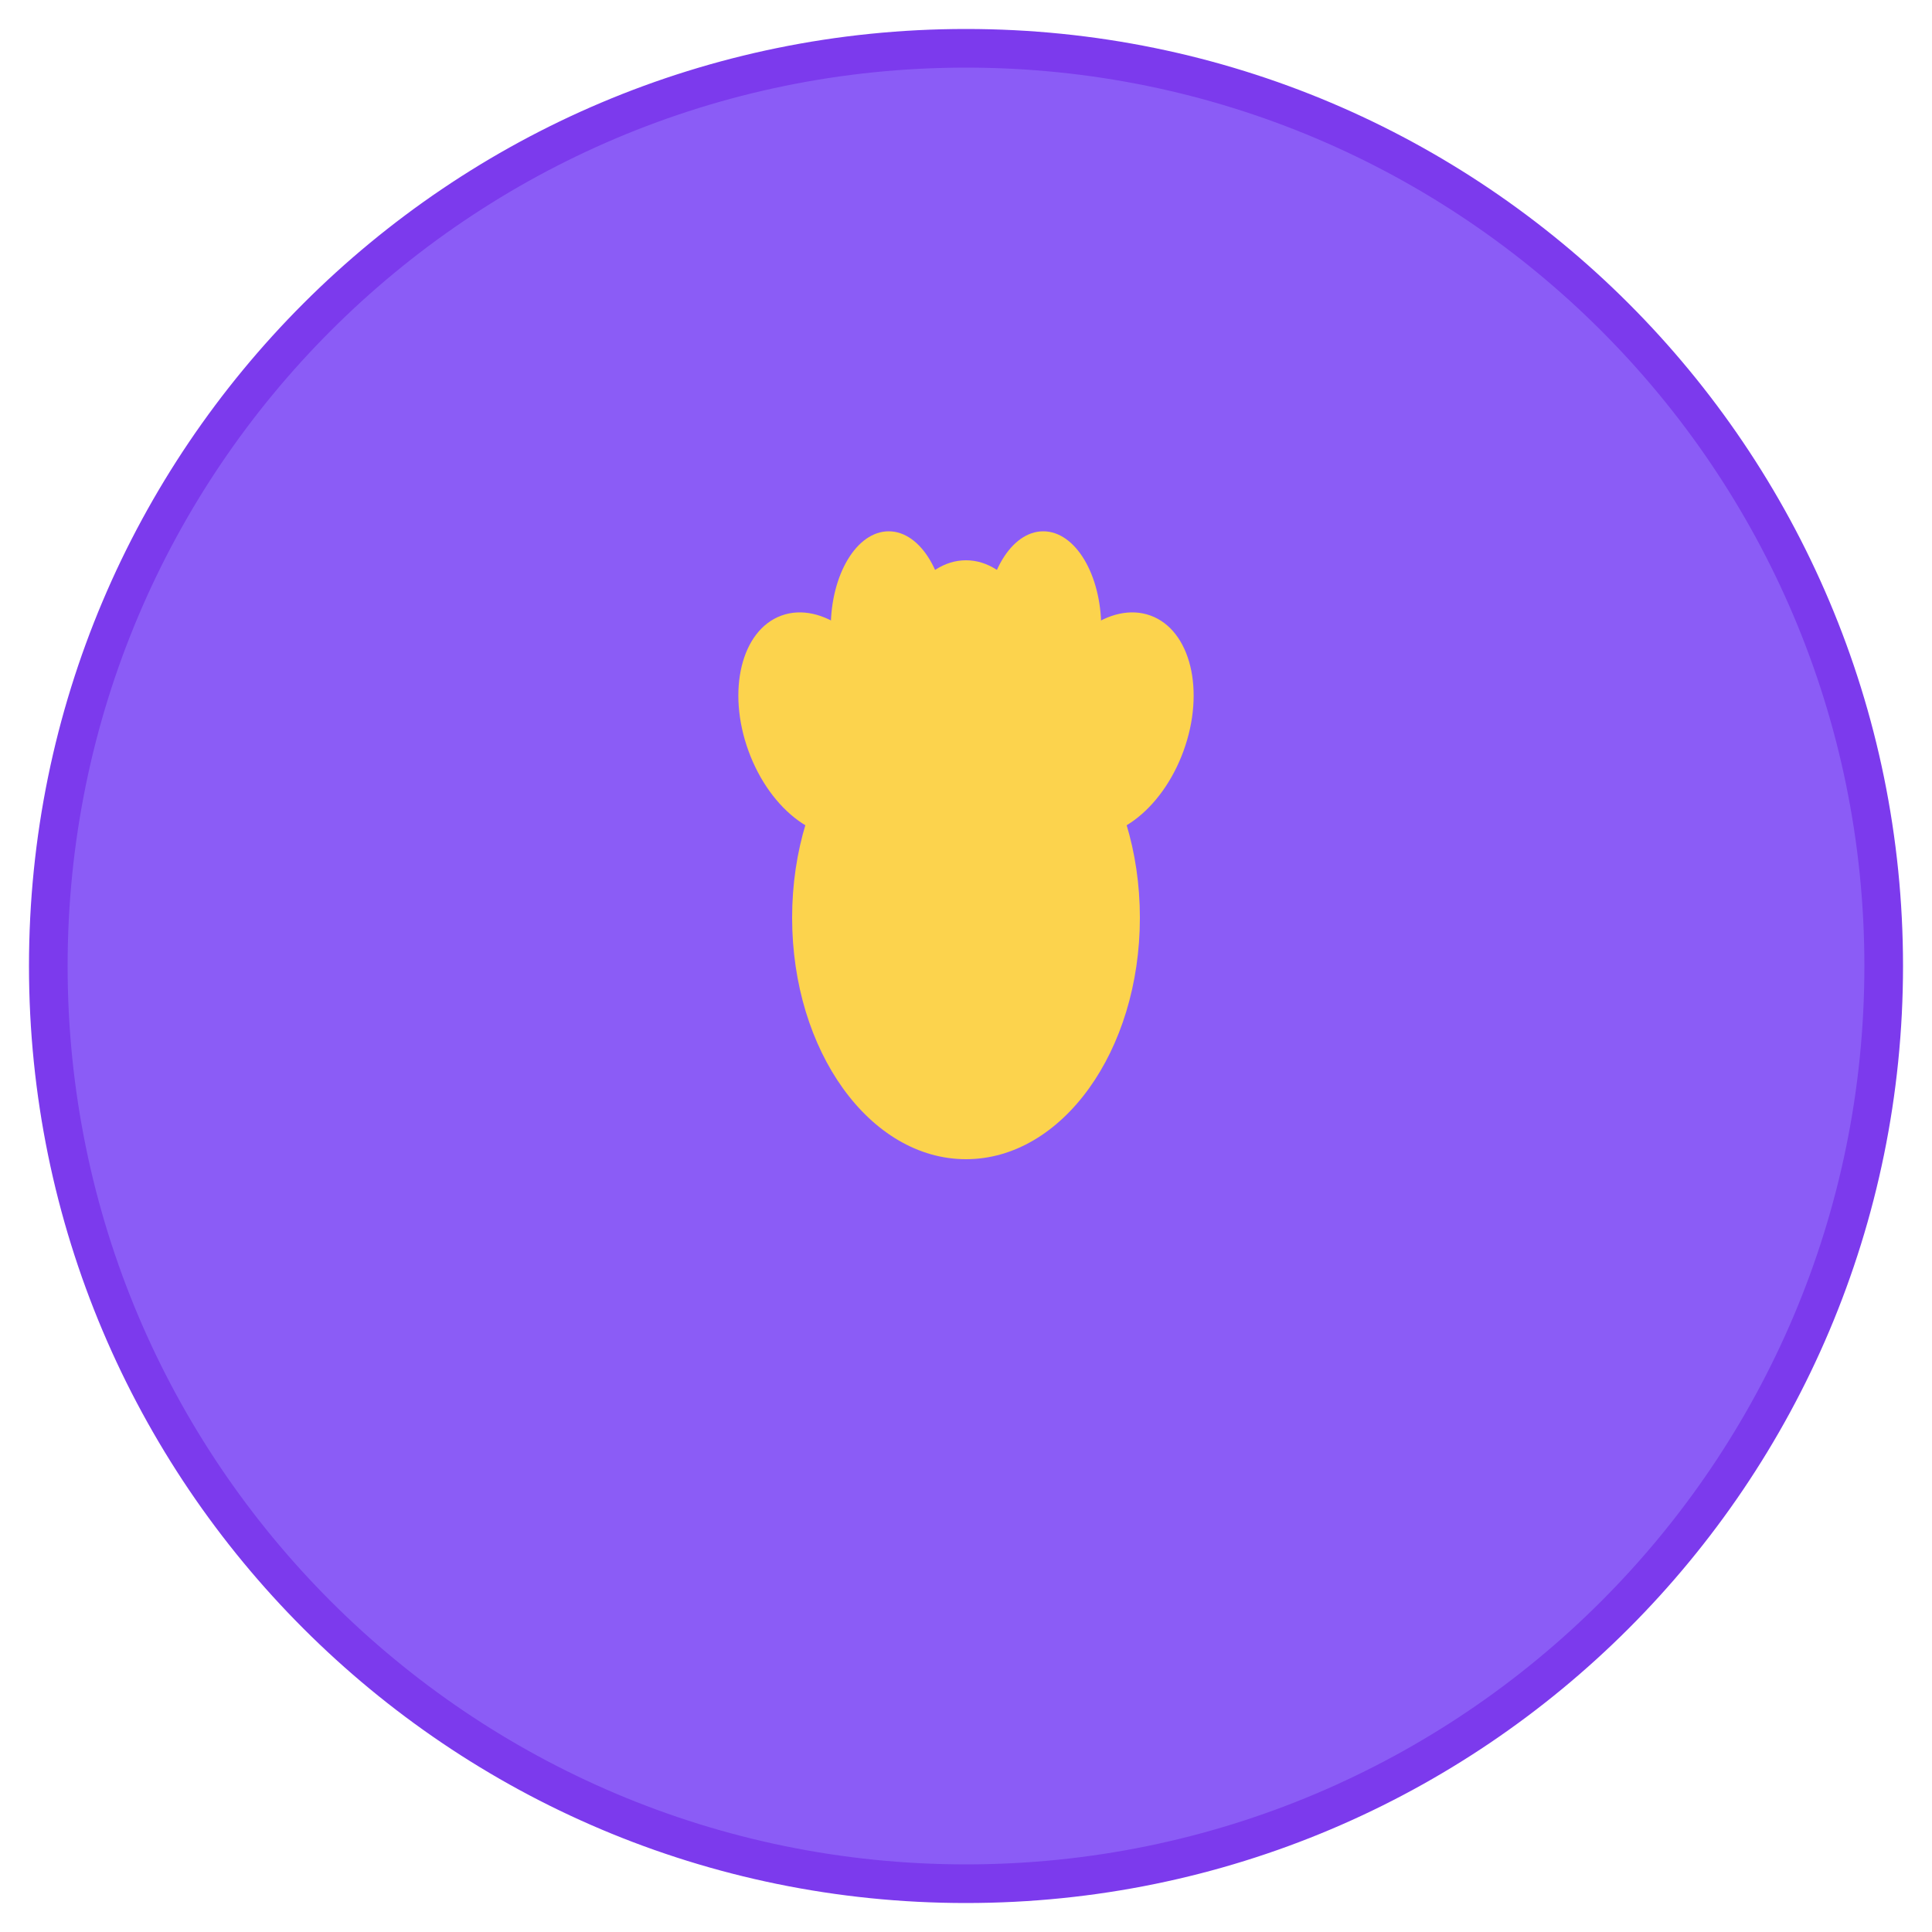
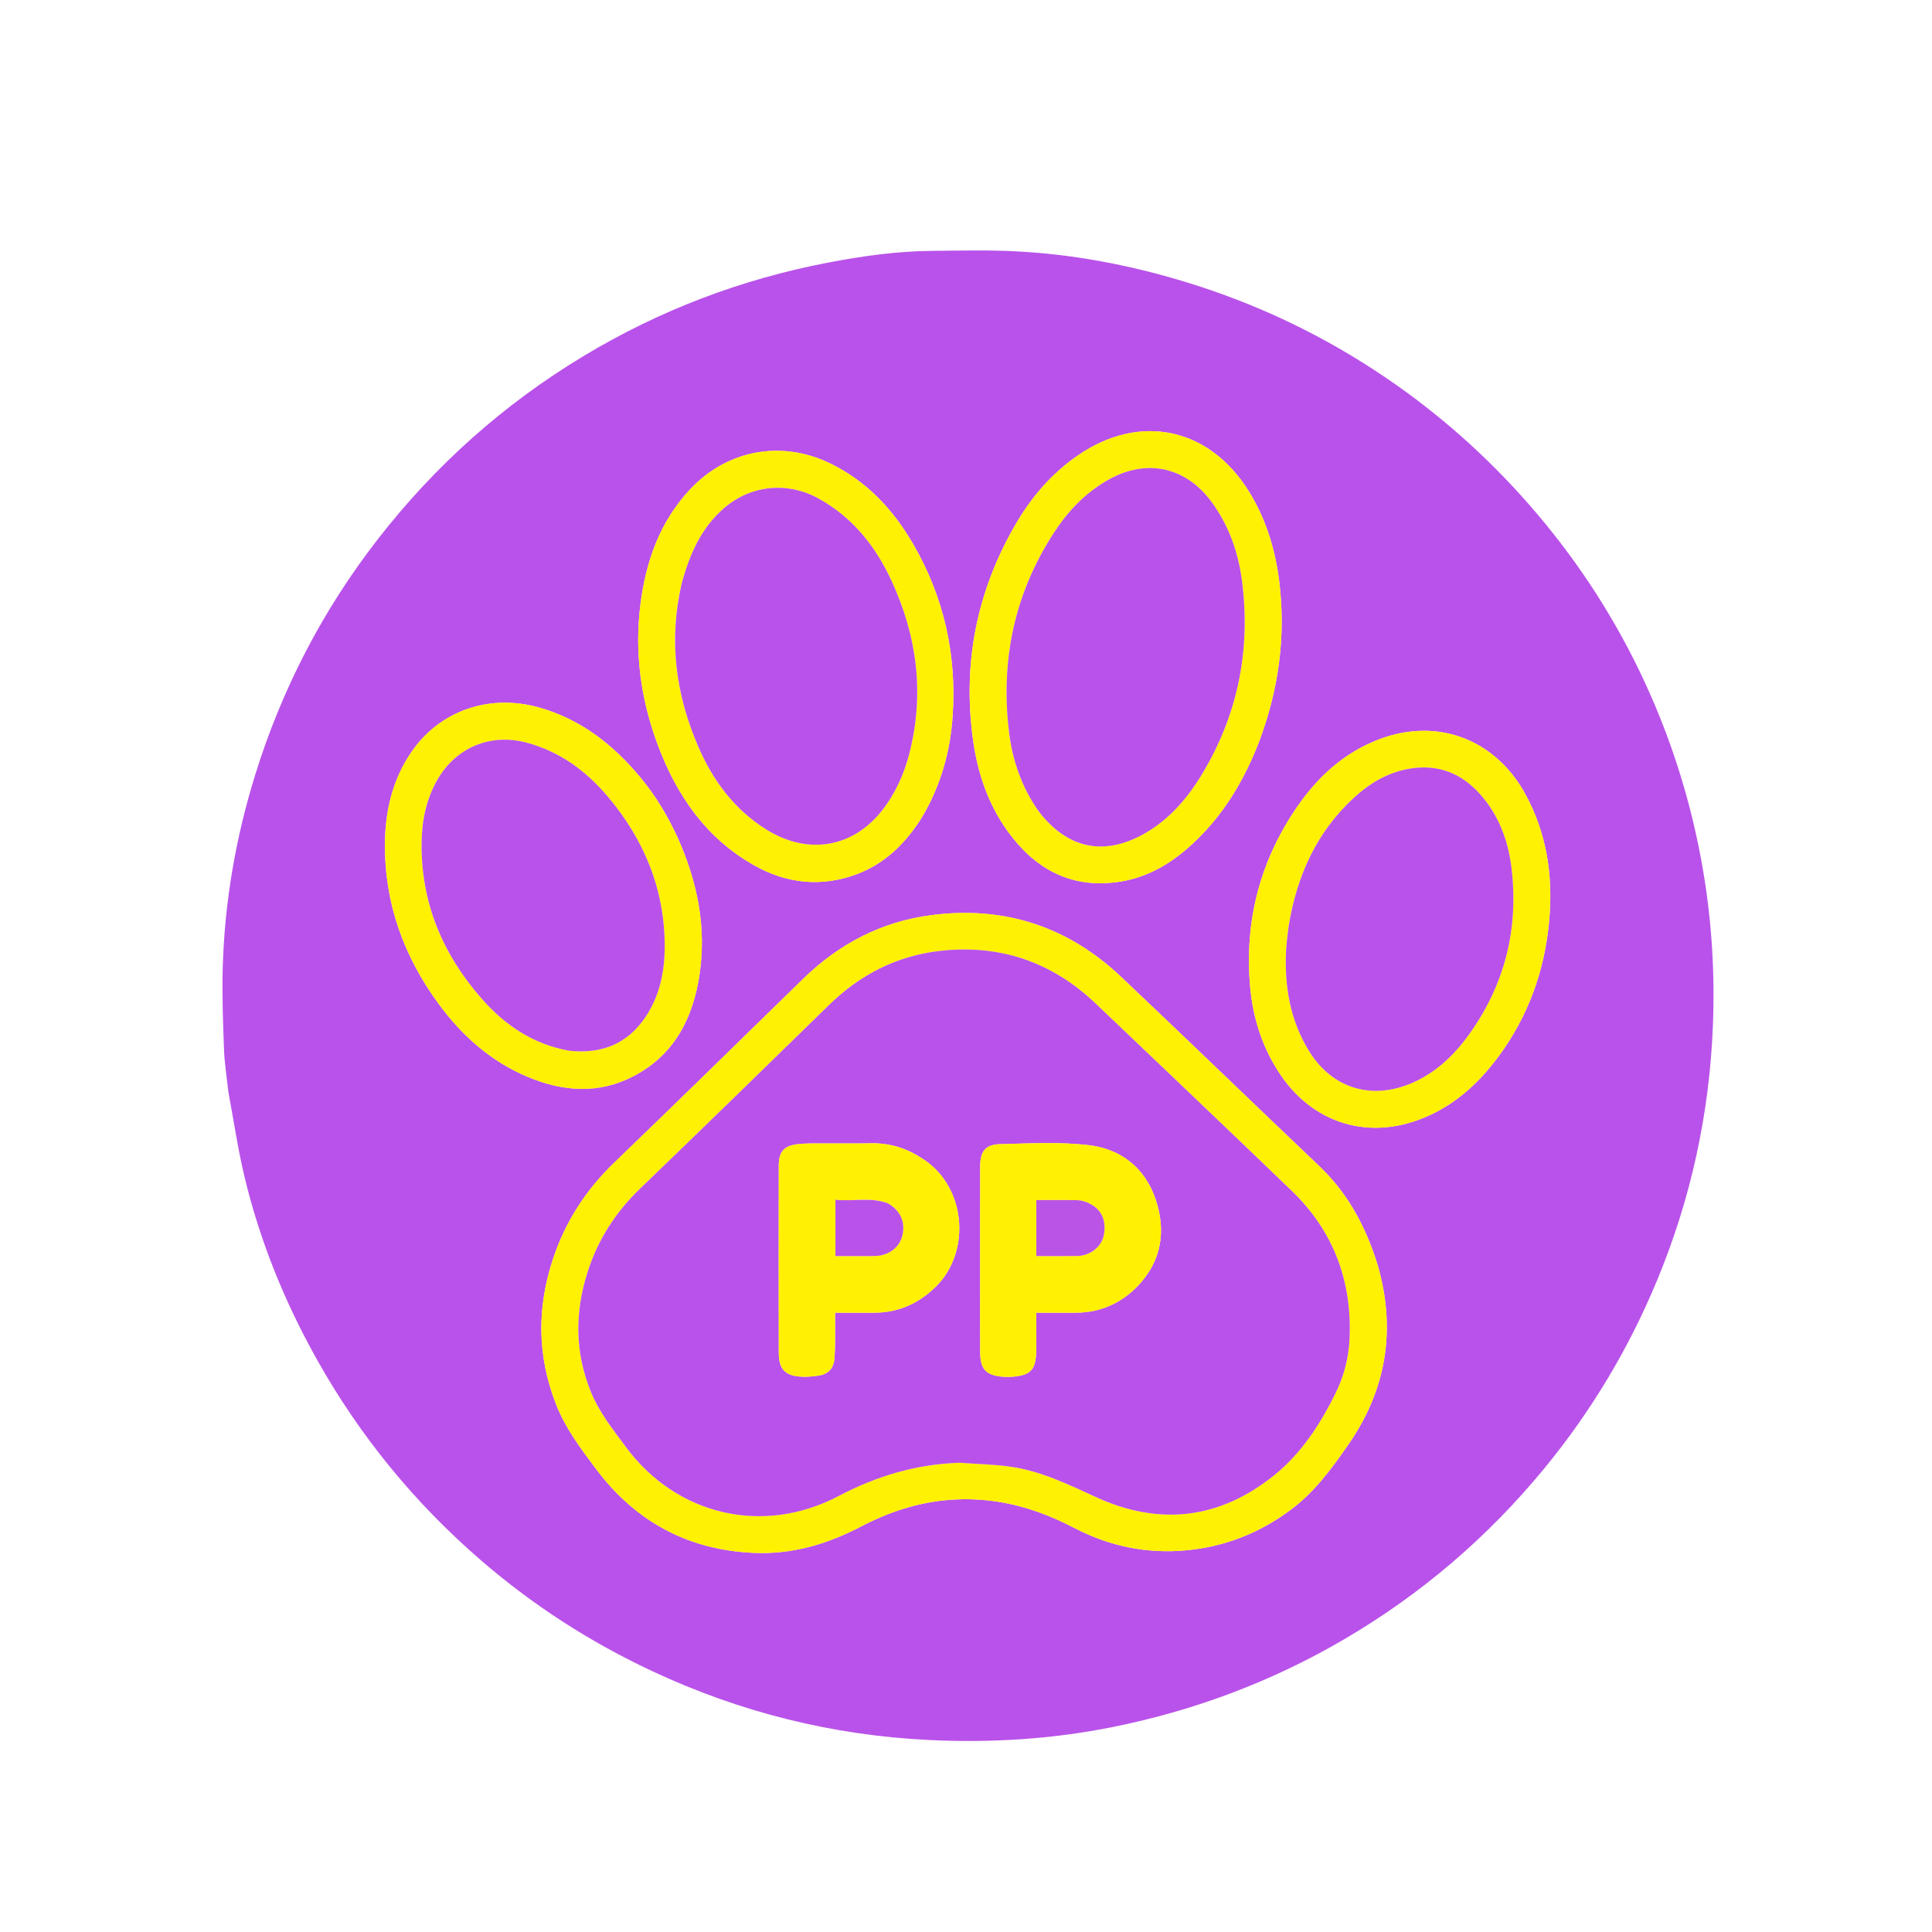
- <svg xmlns="http://www.w3.org/2000/svg" width="200" height="200" viewBox="0 0 200 200" fill="none">
-   <circle cx="100" cy="100" r="95" fill="#8B5CF6" stroke="#7C3AED" stroke-width="4" />
-   <g fill="#FCD34D">
-     <ellipse cx="85" cy="75" rx="8" ry="12" transform="rotate(-20 85 75)" />
-     <ellipse cx="100" cy="70" rx="8" ry="12" />
-     <ellipse cx="115" cy="75" rx="8" ry="12" transform="rotate(20 115 75)" />
-     <ellipse cx="92" cy="65" rx="6" ry="10" />
-     <ellipse cx="108" cy="65" rx="6" ry="10" />
-     <ellipse cx="100" cy="95" rx="18" ry="25" transform="rotate(0 100 95)" />
-     <text x="100" y="102" font-family="Arial, sans-serif" font-size="24" font-weight="bold" text-anchor="middle" fill="#FCD34D">PP</text>
-   </g>
+ <svg xmlns="http://www.w3.org/2000/svg" version="1.1" id="Layer_1" x="0px" y="0px" width="100%" viewBox="0 0 1563 1563" enable-background="new 0 0 1563 1563" xml:space="preserve">
+   <path fill="none" opacity="1" stroke="none" d=" M184.832,883.764   C189.079,906.465 192.395,929.388 197.759,951.821   C210.212,1003.904 230.204,1053.131 256.392,1099.864   C291.028,1161.675 335.25,1215.671 388.759,1262.008   C430.923,1298.52 477.39,1328.469 527.963,1352.112   C598.936,1385.291 673.581,1403.91 751.709,1407.681   C801.542,1410.086 851.151,1407.044 900.273,1397.151   C966.464,1383.822 1028.778,1360.467 1087.039,1326.426   C1149.515,1289.922 1203.69,1243.564 1249.604,1187.652   C1287.482,1141.525 1317.795,1090.811 1340.656,1035.657   C1368.078,969.502 1383.018,900.571 1385.773,829.084   C1387.36,787.912 1384.928,746.92 1378.134,706.189   C1368.652,649.346 1351.473,594.984 1326.463,543.116   C1302.819,494.082 1272.912,449.178 1237.034,408.195   C1202.823,369.115 1164.325,334.933 1121.4,305.75   C1071.203,271.624 1017.029,245.752 958.954,228.065   C914.211,214.438 868.525,205.701 821.818,203.322   C799.235,202.171 776.552,202.746 753.917,202.948   C725.538,203.2 697.486,207.153 669.708,212.487   C599.429,225.983 533.467,251.061 472.121,288.031   C407.479,326.987 352.116,376.448 305.825,435.993   C261.013,493.636 227.936,557.469 206.34,627.217   C190.657,677.867 181.701,729.722 180.198,782.709   C179.571,804.829 180.411,827.012 181.229,849.143   C181.646,860.415 183.49,871.635 184.832,883.764  z" />
+   <path fill="#B952EA" opacity="1" stroke="none" d=" M184.76,883.322   C183.49,871.635 181.646,860.415 181.229,849.143   C180.411,827.012 179.571,804.829 180.198,782.709   C181.701,729.722 190.657,677.867 206.34,627.217   C227.936,557.469 261.013,493.636 305.825,435.993   C352.116,376.448 407.479,326.987 472.121,288.031   C533.467,251.061 599.429,225.983 669.708,212.487   C697.486,207.153 725.538,203.2 753.917,202.948   C776.552,202.746 799.235,202.171 821.818,203.322   C868.525,205.701 914.211,214.438 958.954,228.065   C1017.029,245.752 1071.203,271.624 1121.4,305.75   C1164.325,334.933 1202.823,369.115 1237.034,408.195   C1272.912,449.178 1302.819,494.082 1326.463,543.116   C1351.473,594.984 1368.652,649.346 1378.134,706.189   C1384.928,746.92 1387.36,787.912 1385.773,829.084   C1383.018,900.571 1368.078,969.502 1340.656,1035.657   C1317.795,1090.811 1287.482,1141.525 1249.604,1187.652   C1203.69,1243.564 1149.515,1289.922 1087.039,1326.426   C1028.778,1360.467 966.464,1383.822 900.273,1397.151   C851.151,1407.044 801.542,1410.086 751.709,1407.681   C673.581,1403.91 598.936,1385.291 527.963,1352.112   C477.39,1328.469 430.923,1298.52 388.759,1262.008   C335.25,1215.671 291.028,1161.675 256.392,1099.864   C230.204,1053.131 210.212,1003.904 197.759,951.821   C192.395,929.388 189.079,906.465 184.76,883.322  M1114.673,1023.828   C1105.285,993.287 1090.858,965.81 1067.374,943.466   C1013.785,892.477 960.616,841.044 906.887,790.203   C863.728,749.363 812.165,732.685 753.287,740.38   C713.041,745.64 678.691,763.637 649.663,791.96   C598.859,841.529 548.199,891.248 497.055,940.463   C473.994,962.655 457.316,988.353 447.284,1018.779   C434.26,1058.284 434.642,1097.181 449.813,1135.985   C457.44,1155.492 469.845,1171.969 482.237,1188.463   C514.179,1230.976 556.574,1253.954 609.891,1256.292   C640.852,1257.649 669.306,1249.228 696.533,1234.966   C707.655,1229.139 719.423,1224.151 731.414,1220.455   C756.38,1212.761 782.007,1210.902 807.947,1215.007   C829.528,1218.422 849.599,1225.968 868.948,1236.035   C897.661,1250.973 928.19,1257.33 960.632,1254.12   C991.932,1251.023 1019.857,1239.761 1044.91,1220.887   C1063.729,1206.709 1077.353,1188.032 1090.591,1168.992   C1121.392,1124.692 1129.649,1076.576 1114.673,1023.828  M1018.296,600.834   C1034.425,558.359 1040.555,514.569 1034.779,469.411   C1031.52,443.933 1024.051,419.719 1010.414,397.667   C978.301,345.74 922.135,333.858 871.937,368.488   C851.138,382.836 834.908,401.557 822.234,423.16   C790.194,477.773 778.449,536.691 787.297,599.377   C791.325,627.923 800.946,654.685 819.066,677.569   C841.621,706.053 870.74,719.255 907.335,713.07   C929.764,709.279 948.366,697.799 964.759,682.653   C989.194,660.078 1005.992,632.35 1018.296,600.834  M745.403,661.919   C760.881,636.32 768.793,608.3 770.738,578.697   C773.976,529.424 763.616,483.023 738.789,440.217   C722.426,412.004 700.791,388.868 670.879,374.574   C631.696,355.85 588.11,364.117 558.395,395.787   C533.918,421.874 522.609,453.845 518.172,488.517   C513.177,527.552 518.334,565.601 532.062,602.384   C547.384,643.436 571.143,678.09 610.2,700.095   C636.498,714.911 664.359,717.87 692.925,707.287   C715.681,698.856 732.126,682.658 745.403,661.919  M548.102,677.381   C540.148,660.059 530.402,643.825 518.231,629.136   C496.325,602.698 470.272,582.16 436.673,572.531   C395.916,560.85 355.488,574.899 332.442,608.979   C317.387,631.242 311.592,656.39 311.41,682.793   C311.078,730.91 326.749,773.921 355.078,812.417   C374.05,838.197 397.44,858.915 427.318,871.365   C455.987,883.311 484.929,885.254 513.116,870.315   C545.593,853.102 560.541,823.76 565.843,788.927   C571.727,750.278 564.272,713.441 548.102,677.381  M1237.109,648.371   C1235.541,645.438 1234.067,642.45 1232.39,639.58   C1207.704,597.34 1162.237,580.772 1116.391,597.856   C1087.607,608.582 1065.92,628.515 1048.862,653.519   C1019.349,696.778 1006.913,744.79 1011.236,796.897   C1013.412,823.125 1021.167,847.772 1036.134,869.774   C1061.861,907.595 1104.112,921.637 1146.96,906.187   C1174.355,896.31 1195.279,877.738 1212.303,854.685   C1236.089,822.474 1249.352,786.126 1253.157,746.322   C1256.385,712.545 1252.539,679.871 1237.109,648.371  z" />
+   <path fill="#FEF102" opacity="1" stroke="none" d=" M1114.79,1024.213   C1129.649,1076.576 1121.392,1124.692 1090.591,1168.992   C1077.353,1188.032 1063.729,1206.709 1044.91,1220.887   C1019.857,1239.761 991.932,1251.023 960.632,1254.12   C928.19,1257.33 897.661,1250.973 868.948,1236.035   C849.599,1225.968 829.528,1218.422 807.947,1215.007   C782.007,1210.902 756.38,1212.761 731.414,1220.455   C719.423,1224.151 707.655,1229.139 696.533,1234.966   C669.306,1249.228 640.852,1257.649 609.891,1256.292   C556.574,1253.954 514.179,1230.976 482.237,1188.463   C469.845,1171.969 457.44,1155.492 449.813,1135.985   C434.642,1097.181 434.26,1058.284 447.284,1018.779   C457.316,988.353 473.994,962.655 497.055,940.463   C548.199,891.248 598.859,841.529 649.663,791.96   C678.691,763.637 713.041,745.64 753.287,740.38   C812.165,732.685 863.728,749.363 906.887,790.203   C960.616,841.044 1013.785,892.477 1067.374,943.466   C1090.858,965.81 1105.285,993.287 1114.79,1024.213  M776.719,1183.352   C790.646,1184.41 804.697,1184.645 818.473,1186.708   C842.738,1190.343 864.565,1201.03 886.711,1211.185   C938.424,1234.897 987.397,1228.852 1031.524,1192.921   C1052.929,1175.491 1067.902,1152.373 1080.164,1127.737   C1087.13,1113.742 1091.114,1098.65 1091.802,1083.105   C1093.869,1036.395 1078.821,995.963 1044.964,963.356   C992.283,912.621 939.282,862.216 886.305,811.787   C850.876,778.062 808.585,763.717 760.086,769.326   C725.391,773.338 695.749,788.566 670.718,813.008   C619.932,862.598 569.182,912.229 518.013,961.423   C497.847,980.811 483.472,1003.215 475.095,1029.949   C464.949,1062.333 465.149,1094.042 477.897,1125.641   C484.664,1142.413 495.781,1156.354 506.368,1170.643   C547.457,1226.105 617.501,1242.405 678.552,1210.241   C709.107,1194.143 741.198,1184.494 776.719,1183.352  z" />
+   <path fill="#FEF102" opacity="1" stroke="none" d=" M1018.168,601.201   C1005.992,632.35 989.194,660.078 964.759,682.653   C948.366,697.799 929.764,709.279 907.335,713.07   C870.74,719.255 841.621,706.053 819.066,677.569   C800.946,654.685 791.325,627.923 787.297,599.377   C778.449,536.691 790.194,477.773 822.234,423.16   C834.908,401.557 851.138,382.836 871.937,368.488   C922.135,333.858 978.301,345.74 1010.414,397.667   C1024.051,419.719 1031.52,443.933 1034.779,469.411   C1040.555,514.569 1034.425,558.359 1018.168,601.201  M840.202,656.258   C863.394,686.793 893.559,693.14 926.719,673.874   C946.952,662.118 961.627,644.575 973.362,624.762   C1001.66,576.989 1011.839,525.264 1004.816,470.294   C1001.828,446.902 994.145,425.006 979.951,405.821   C959.082,377.611 927.576,370.855 896.925,387.992   C878.317,398.395 863.975,413.49 852.554,431.09   C820.667,480.228 809.308,534.298 816.311,592.183   C819.076,615.039 826.456,636.545 840.202,656.258  z" />
+   <path fill="#FEF102" opacity="1" stroke="none" d=" M745.22,662.233   C732.126,682.658 715.681,698.856 692.925,707.287   C664.359,717.87 636.498,714.911 610.2,700.095   C571.143,678.09 547.384,643.436 532.062,602.384   C518.334,565.601 513.177,527.552 518.172,488.517   C522.609,453.845 533.918,421.874 558.395,395.787   C588.11,364.117 631.696,355.85 670.879,374.574   C700.791,388.868 722.426,412.004 738.789,440.217   C763.616,483.023 773.976,529.424 770.738,578.697   C768.793,608.3 760.881,636.32 745.22,662.233  M551.447,472.097   C540.776,517.711 546.554,561.74 565.012,604.263   C576.834,631.498 594.052,654.754 619.582,670.833   C653.35,692.101 689.982,685.956 713.841,655.323   C724.648,641.449 731.605,625.663 735.862,608.748   C747.928,560.812 741.844,514.578 721.36,470.115   C708.34,441.853 689.639,418.271 661.698,403.044   C637.051,389.612 608.033,392.377 586.583,410.403   C567.501,426.439 558.072,447.997 551.447,472.097  z" />
+   <path fill="#FEF102" opacity="1" stroke="none" d=" M548.262,677.722   C564.272,713.441 571.727,750.278 565.843,788.927   C560.541,823.76 545.593,853.102 513.116,870.315   C484.929,885.254 455.987,883.311 427.318,871.365   C397.44,858.915 374.05,838.197 355.078,812.417   C326.749,773.921 311.078,730.91 311.41,682.793   C311.592,656.39 317.387,631.242 332.442,608.979   C355.488,574.899 395.916,560.85 436.673,572.531   C470.272,582.16 496.325,602.698 518.231,629.136   C530.402,643.825 540.148,660.059 548.262,677.722  M460.605,850.031   C486.708,852.945 507.783,844.571 522.541,822.261   C533.887,805.109 537.735,785.726 537.747,765.666   C537.775,719.593 521.2,679.472 491.81,644.576   C474.212,623.681 452.811,607.936 425.881,600.775   C396.915,593.072 369.047,604.591 354.026,630.519   C344.841,646.371 341.306,663.753 341.09,681.752   C340.505,730.336 358.171,772.166 389.926,808.195   C408.618,829.402 431.261,844.744 460.605,850.031  z" />
+   <path fill="#FEF102" opacity="1" stroke="none" d=" M1237.285,648.7   C1252.539,679.871 1256.385,712.545 1253.157,746.322   C1249.352,786.126 1236.089,822.474 1212.303,854.685   C1195.279,877.738 1174.355,896.31 1146.96,906.187   C1104.112,921.637 1061.861,907.595 1036.134,869.774   C1021.167,847.772 1013.412,823.125 1011.236,796.897   C1006.913,744.79 1019.349,696.778 1048.862,653.519   C1065.92,628.515 1087.607,608.582 1116.391,597.856   C1162.237,580.772 1207.704,597.34 1232.39,639.58   C1234.067,642.45 1235.541,645.438 1237.285,648.7  M1042.51,749.144   C1041.826,755.429 1040.849,761.699 1040.509,768.002   C1038.937,797.199 1043.485,825.108 1059.097,850.401   C1077.594,880.367 1109.322,890.176 1141.768,876.35   C1161.092,868.116 1175.839,854.238 1187.881,837.645   C1217.326,797.071 1228.82,751.515 1222.763,701.829   C1220.061,679.666 1212.322,659.145 1197.137,642.22   C1181.768,625.09 1162.58,617.921 1139.675,621.985   C1122.588,625.017 1108.206,633.608 1095.637,645.112   C1065.268,672.905 1049.309,708.233 1042.51,749.144  z" />
+   <path fill="#B952EA" opacity="1" stroke="none" d=" M776.247,1183.375   C741.198,1184.494 709.107,1194.143 678.552,1210.241   C617.501,1242.405 547.457,1226.105 506.368,1170.643   C495.781,1156.354 484.664,1142.413 477.897,1125.641   C465.149,1094.042 464.949,1062.333 475.095,1029.949   C483.472,1003.215 497.847,980.811 518.013,961.423   C569.182,912.229 619.932,862.598 670.718,813.008   C695.749,788.566 725.391,773.338 760.086,769.326   C808.585,763.717 850.876,778.062 886.305,811.787   C939.282,862.216 992.283,912.621 1044.964,963.356   C1078.821,995.963 1093.869,1036.395 1091.802,1083.105   C1091.114,1098.65 1087.13,1113.742 1080.164,1127.737   C1067.902,1152.373 1052.929,1175.491 1031.524,1192.921   C987.397,1228.852 938.424,1234.897 886.711,1211.185   C864.565,1201.03 842.738,1190.343 818.473,1186.708   C804.697,1184.645 790.646,1184.41 776.247,1183.375  M744.331,936.146   C732.06,928.337 718.733,924.585 704.113,924.932   C690.792,925.247 677.458,924.94 664.131,925.024   C657.809,925.064 651.434,924.92 645.179,925.667   C634.21,926.976 630.049,931.819 630.031,942.953   C629.954,993.433 629.931,1043.912 630.037,1094.391   C630.065,1107.984 635.451,1113.308 649.223,1113.767   C653.516,1113.911 657.877,1113.516 662.134,1112.883   C670.233,1111.68 674.432,1107.057 675.105,1098.84   C675.458,1094.53 675.541,1090.191 675.581,1085.863   C675.653,1078.075 675.602,1070.286 675.602,1061.999   C686.668,1061.999 697.292,1062.08 707.914,1061.982   C727.636,1061.801 744.364,1053.884 757.843,1040.157   C786.117,1011.365 781.429,958.047 744.331,936.146  M792.892,1041.5   C792.91,1059.153 792.813,1076.808 792.984,1094.46   C793.113,1107.768 797.891,1112.7 811.222,1113.768   C813.869,1113.98 816.563,1113.995 819.209,1113.78   C833.828,1112.592 837.983,1108.11 838.307,1093.287   C838.401,1088.958 838.371,1084.627 838.379,1080.297   C838.389,1074.343 838.381,1068.388 838.381,1061.998   C849.525,1061.998 860.146,1062.069 870.766,1061.983   C890.484,1061.822 907.396,1054.075 920.641,1040.163   C939.692,1020.153 943.594,995.837 934.853,970.109   C926.174,944.564 906.639,929.483 880.762,926.439   C857.114,923.658 832.902,925.041 808.965,925.635   C797.168,925.928 793.018,931.554 792.977,943.573   C792.869,975.881 792.91,1008.191 792.892,1041.5  z" />
+   <path fill="#B952E9" opacity="1" stroke="none" d=" M840.011,655.955   C826.456,636.545 819.076,615.039 816.311,592.183   C809.308,534.298 820.667,480.228 852.554,431.09   C863.975,413.49 878.317,398.395 896.925,387.992   C927.576,370.855 959.082,377.611 979.951,405.821   C994.145,425.006 1001.828,446.902 1004.816,470.294   C1011.839,525.264 1001.66,576.989 973.362,624.762   C961.627,644.575 946.952,662.118 926.719,673.874   C893.559,693.14 863.394,686.793 840.011,655.955  z" />
+   <path fill="#B952E9" opacity="1" stroke="none" d=" M551.592,471.711   C558.072,447.997 567.501,426.439 586.583,410.403   C608.033,392.377 637.051,389.612 661.698,403.044   C689.639,418.271 708.34,441.853 721.36,470.115   C741.844,514.578 747.928,560.812 735.862,608.748   C731.605,625.663 724.648,641.449 713.841,655.323   C689.982,685.956 653.35,692.101 619.582,670.833   C594.052,654.754 576.834,631.498 565.012,604.263   C546.554,561.74 540.776,517.711 551.592,471.711  z" />
+   <path fill="#B952E9" opacity="1" stroke="none" d=" M460.172,849.992   C431.261,844.744 408.618,829.402 389.926,808.195   C358.171,772.166 340.505,730.336 341.09,681.752   C341.306,663.753 344.841,646.371 354.026,630.519   C369.047,604.591 396.915,593.072 425.881,600.775   C452.811,607.936 474.212,623.681 491.81,644.576   C521.2,679.472 537.775,719.593 537.747,765.666   C537.735,785.726 533.887,805.109 522.541,822.261   C507.783,844.571 486.708,852.945 460.172,849.992  z" />
+   <path fill="#B952E9" opacity="1" stroke="none" d=" M1042.609,748.718   C1049.309,708.233 1065.268,672.905 1095.637,645.112   C1108.206,633.608 1122.588,625.017 1139.675,621.985   C1162.58,617.921 1181.768,625.09 1197.137,642.22   C1212.322,659.145 1220.061,679.666 1222.763,701.829   C1228.82,751.515 1217.326,797.071 1187.881,837.645   C1175.839,854.238 1161.092,868.116 1141.768,876.35   C1109.322,890.176 1077.594,880.367 1059.097,850.401   C1043.485,825.108 1038.937,797.199 1040.509,768.002   C1040.849,761.699 1041.826,755.429 1042.609,748.718  z" />
+   <path fill="#FFF101" opacity="1" stroke="none" d=" M744.631,936.35   C781.429,958.047 786.117,1011.365 757.843,1040.157   C744.364,1053.884 727.636,1061.801 707.914,1061.982   C697.292,1062.08 686.668,1061.999 675.602,1061.999   C675.602,1070.286 675.653,1078.075 675.581,1085.863   C675.541,1090.191 675.458,1094.53 675.105,1098.84   C674.432,1107.057 670.233,1111.68 662.134,1112.883   C657.877,1113.516 653.516,1113.911 649.223,1113.767   C635.451,1113.308 630.065,1107.984 630.037,1094.391   C629.931,1043.912 629.954,993.433 630.031,942.953   C630.049,931.819 634.21,926.976 645.179,925.667   C651.434,924.92 657.809,925.064 664.131,925.024   C677.458,924.94 690.792,925.247 704.113,924.932   C718.733,924.585 732.06,928.337 744.631,936.35  M717.958,973.291   C704.189,968.202 690.013,972.207 675.852,970.611   C675.852,986.153 675.852,1000.888 675.852,1016.152   C686.548,1016.152 696.999,1016.227 707.448,1016.131   C718.369,1016.031 727.33,1009.612 729.796,1000.325   C732.79,989.049 728.863,979.694 717.958,973.291  z" />
+   <path fill="#FFF101" opacity="1" stroke="none" d=" M792.891,1041   C792.91,1008.191 792.869,975.881 792.977,943.573   C793.018,931.554 797.168,925.928 808.965,925.635   C832.902,925.041 857.114,923.658 880.762,926.439   C906.639,929.483 926.174,944.564 934.853,970.109   C943.594,995.837 939.692,1020.153 920.641,1040.163   C907.396,1054.075 890.484,1061.822 870.766,1061.983   C860.146,1062.069 849.525,1061.998 838.381,1061.998   C838.381,1068.388 838.389,1074.343 838.379,1080.297   C838.371,1084.627 838.401,1088.958 838.307,1093.287   C837.983,1108.11 833.828,1112.592 819.209,1113.78   C816.563,1113.995 813.869,1113.98 811.222,1113.768   C797.891,1112.7 793.113,1107.768 792.984,1094.46   C792.813,1076.808 792.91,1059.153 792.891,1041  M838.372,988.502   C838.372,997.612 838.372,1006.722 838.372,1016.129   C849.853,1016.129 860.671,1016.261 871.485,1016.092   C882,1015.927 891.157,1008.604 892.989,999.256   C895.417,986.869 890.758,977.467 879.633,972.851   C877.083,971.793 874.217,971.021 871.48,970.967   C860.568,970.756 849.649,970.88 838.373,970.88   C838.373,976.884 838.373,982.193 838.372,988.502  z" />
+   <path fill="#B952E9" opacity="1" stroke="none" d=" M718.285,973.489   C728.863,979.694 732.79,989.049 729.796,1000.325   C727.33,1009.612 718.369,1016.031 707.448,1016.131   C696.999,1016.227 686.548,1016.152 675.852,1016.152   C675.852,1000.888 675.852,986.153 675.852,970.611   C690.013,972.207 704.189,968.202 718.285,973.489  z" />
+   <path fill="#BA54E7" opacity="1" stroke="none" d=" M838.373,988.002   C838.373,982.193 838.373,976.884 838.373,970.88   C849.649,970.88 860.568,970.756 871.48,970.967   C874.217,971.021 877.083,971.793 879.633,972.851   C890.758,977.467 895.417,986.869 892.989,999.256   C891.157,1008.604 882,1015.927 871.485,1016.092   C860.671,1016.261 849.853,1016.129 838.372,1016.129   C838.372,1006.722 838.372,997.612 838.373,988.002  z" />
</svg>
